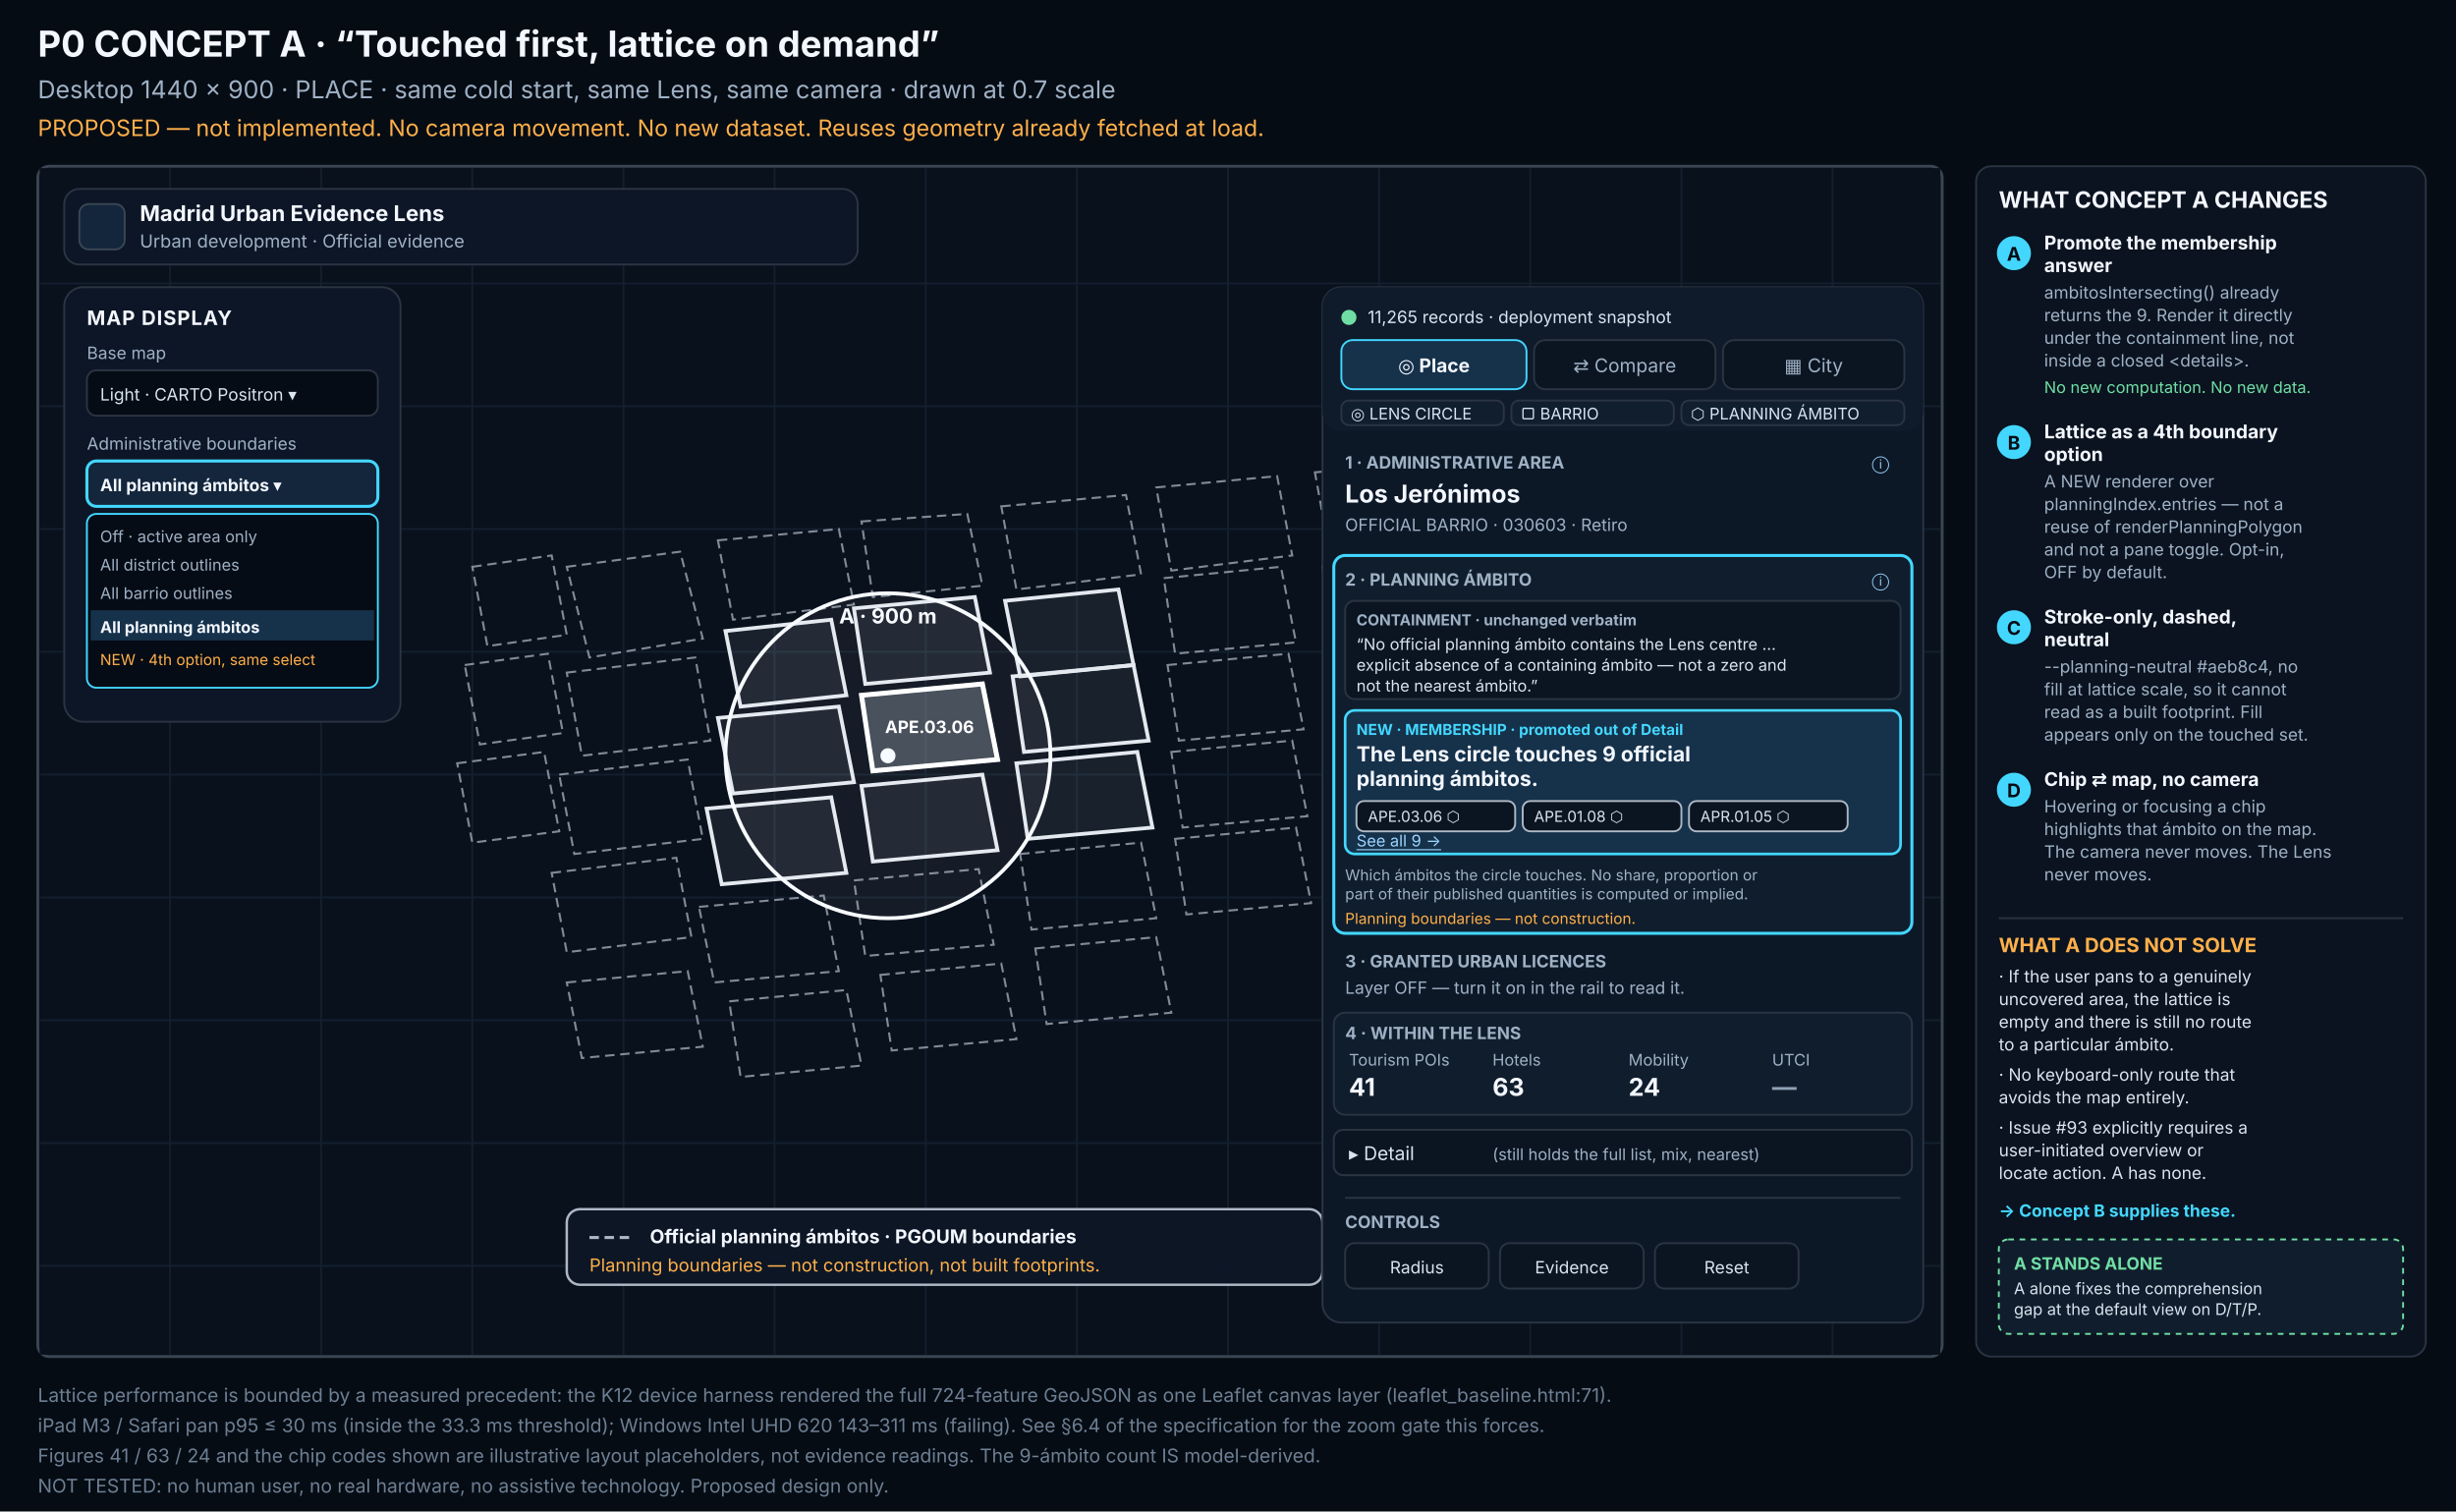
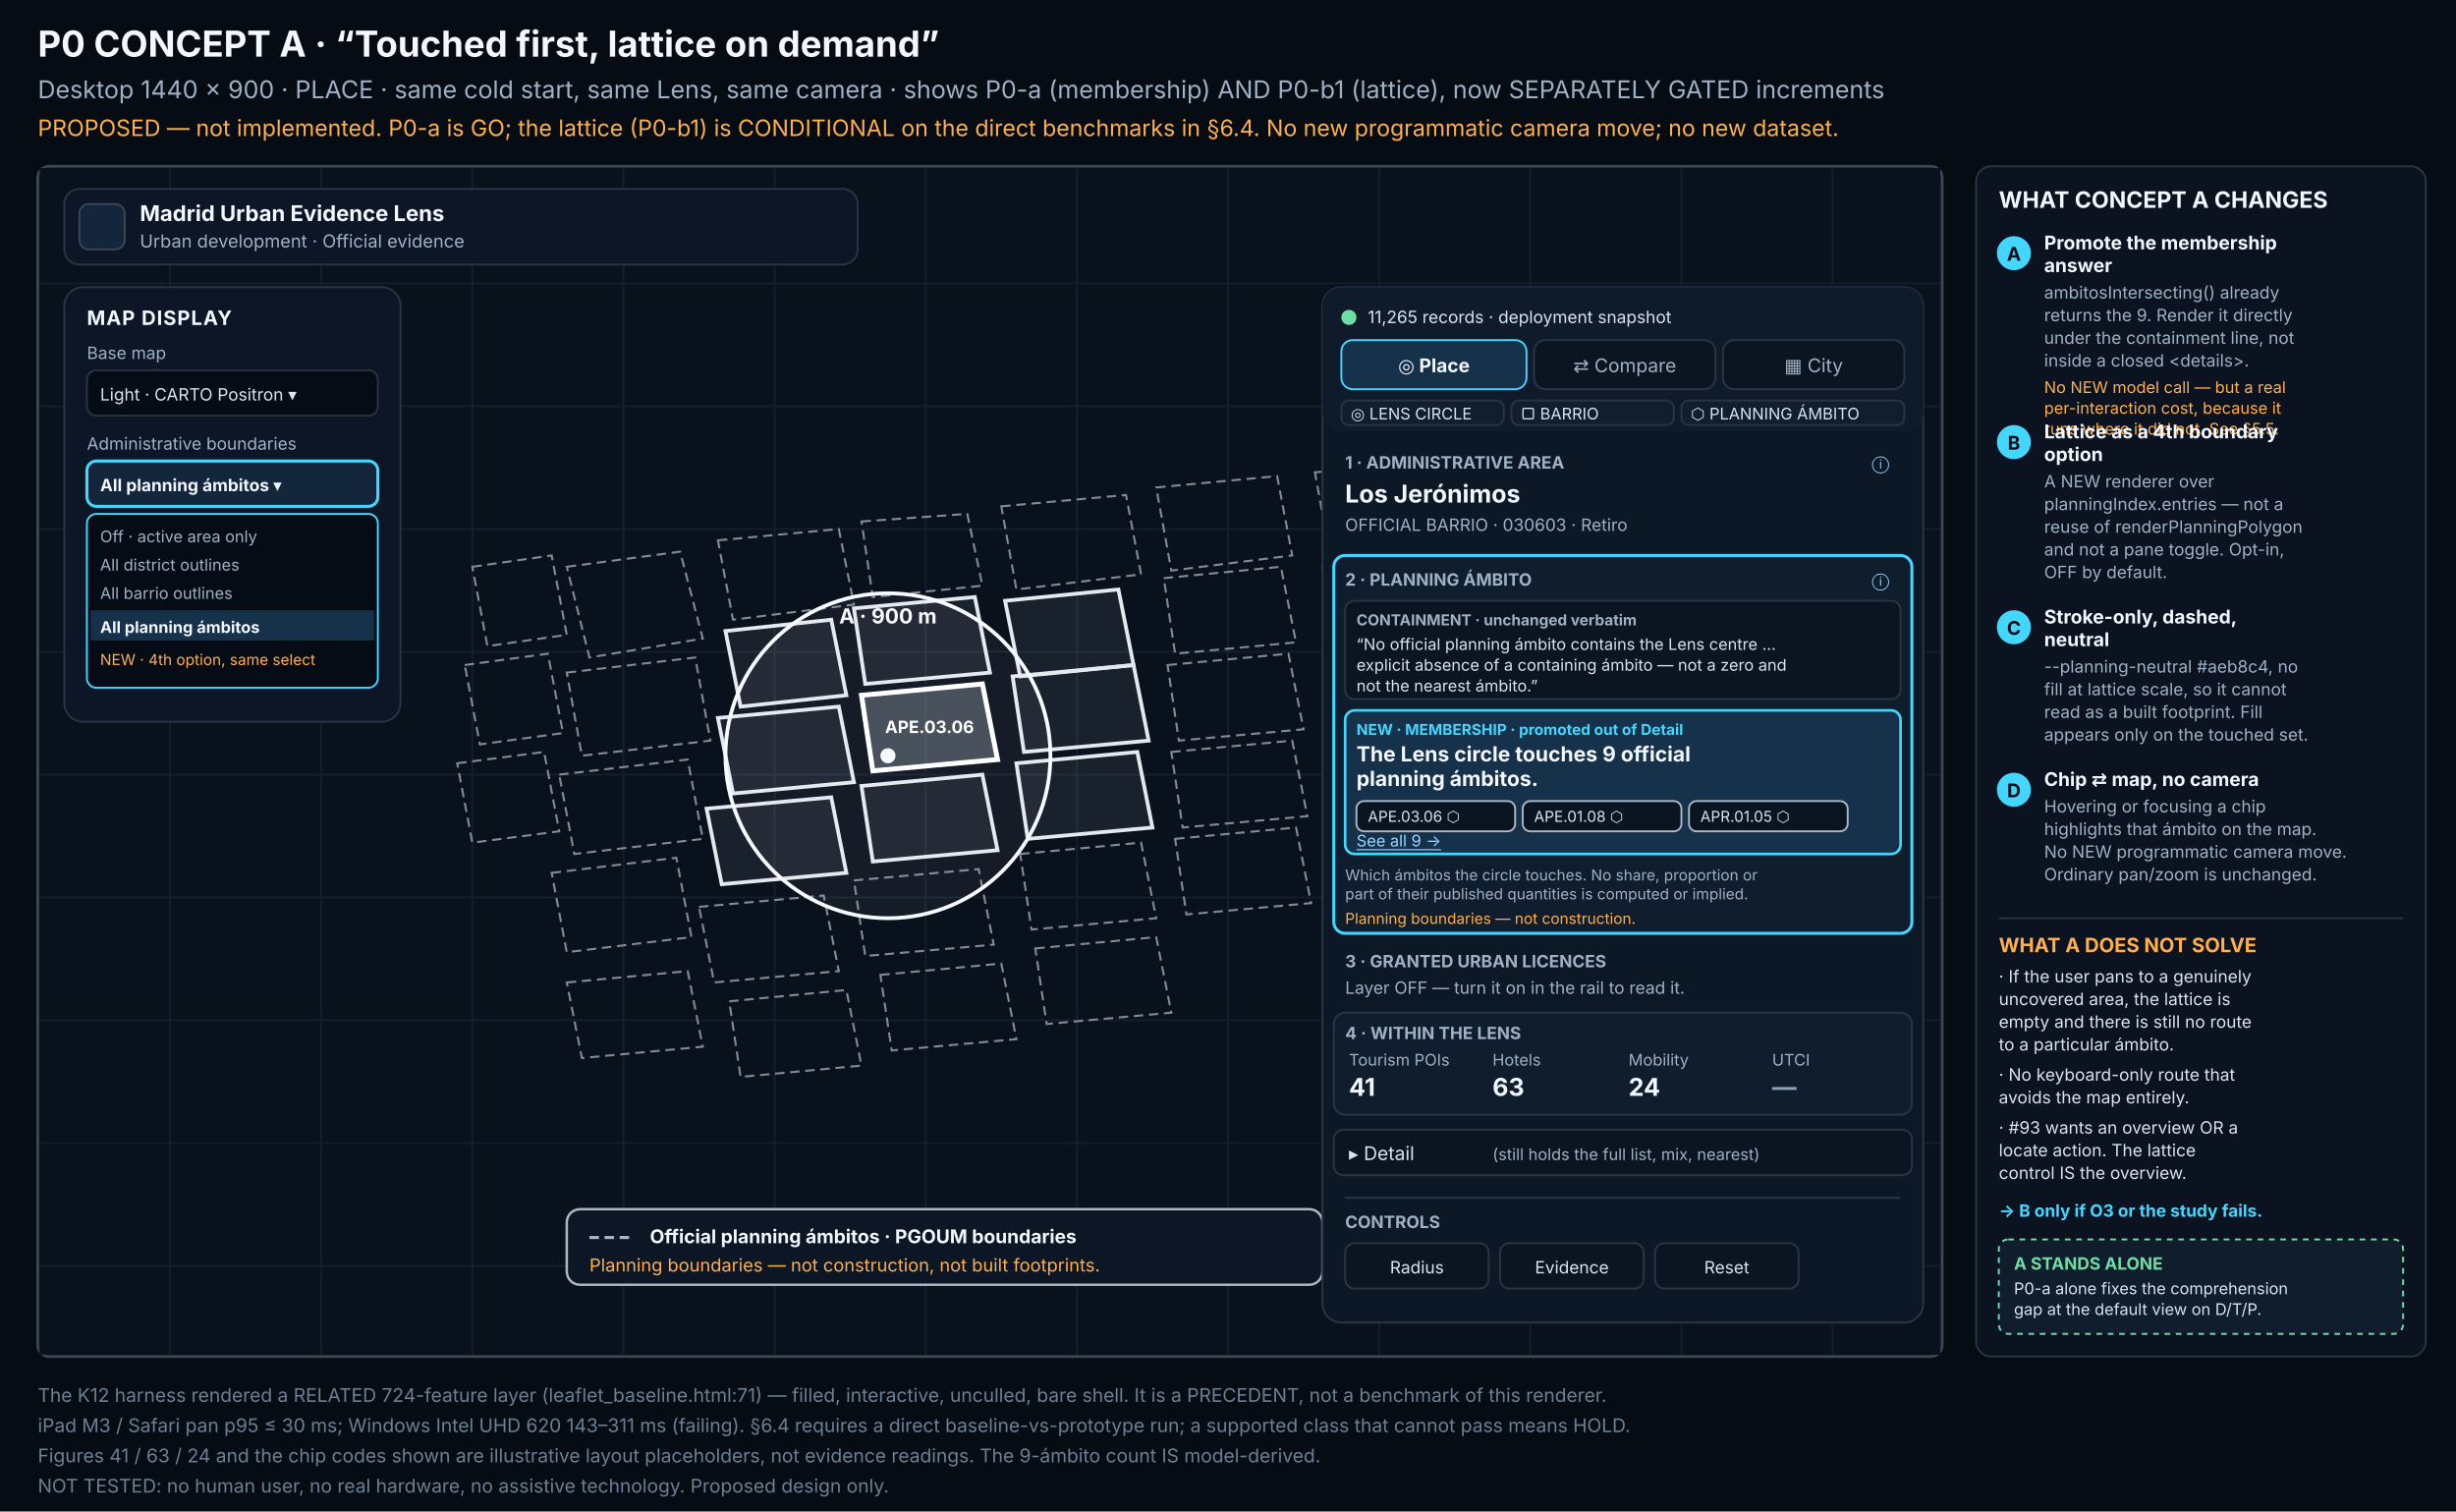
<svg xmlns="http://www.w3.org/2000/svg" width="1300" height="800" viewBox="0 0 1300 800" font-family="Inter, 'Segoe UI', system-ui, sans-serif">
  <rect width="1300" height="800" fill="#060c14" />
  <text x="20" y="30" fill="#f3f7ff" font-size="19" font-weight="700">P0 CONCEPT A · “Touched first, lattice on demand”</text>
-   <text x="20" y="52" fill="#9fb1c5" font-size="13">Desktop 1440 × 900 · PLACE · same cold start, same Lens, same camera · drawn at 0.7 scale</text>
-   <text x="20" y="72" fill="#ffb04a" font-size="12">PROPOSED — not implemented. No camera movement. No new dataset. Reuses geometry already fetched at load.</text>
+   <text x="20" y="52" fill="#9fb1c5" font-size="13">Desktop 1440 × 900 · PLACE · same cold start, same Lens, same camera · shows P0-a (membership) AND P0-b1 (lattice), now SEPARATELY GATED increments</text>
+   <text x="20" y="72" fill="#ffb04a" font-size="12">PROPOSED — not implemented. P0-a is GO; the lattice (P0-b1) is CONDITIONAL on the direct benchmarks in §6.4. No new programmatic camera move; no new dataset.</text>
  <rect x="20" y="88" width="1008" height="630" rx="6" fill="#08101a" stroke="#3a4654" stroke-width="1.5" />
  <rect x="21" y="89" width="1006" height="628" fill="#09111c" />
  <g stroke="#131f2e" stroke-width="1">
    <path d="M21 150 H1027 M21 215 H1027 M21 280 H1027 M21 345 H1027 M21 410 H1027 M21 475 H1027 M21 540 H1027 M21 605 H1027 M21 670 H1027" />
    <path d="M90 89 V717 M170 89 V717 M250 89 V717 M330 89 V717 M410 89 V717 M490 89 V717 M570 89 V717 M650 89 V717 M730 89 V717 M810 89 V717 M890 89 V717 M970 89 V717" />
  </g>
  <g stroke="#aeb8c4" stroke-width="1.1" stroke-dasharray="5 3" fill="none" opacity="0.72">
    <path d="M300 300 L360 292 L372 338 L312 348 Z" />
    <path d="M380 286 L444 280 L452 320 L388 328 Z" />
    <path d="M456 276 L512 272 L520 310 L462 316 Z" />
    <path d="M300 356 L368 348 L376 392 L308 400 Z" />
    <path d="M530 268 L596 262 L604 304 L538 312 Z" />
    <path d="M296 410 L364 402 L372 444 L304 452 Z" />
    <path d="M612 258 L676 252 L684 294 L620 302 Z" />
    <path d="M616 306 L678 300 L686 340 L622 346 Z" />
    <path d="M618 352 L682 346 L690 386 L624 392 Z" />
    <path d="M292 462 L358 454 L366 496 L300 504 Z" />
    <path d="M620 398 L684 392 L692 432 L626 438 Z" />
    <path d="M696 250 L762 244 L770 286 L704 294 Z" />
    <path d="M700 300 L764 294 L772 334 L706 340 Z" />
    <path d="M702 348 L766 342 L774 382 L708 388 Z" />
    <path d="M704 394 L768 388 L776 428 L710 434 Z" />
    <path d="M250 300 L292 294 L300 336 L258 342 Z" />
    <path d="M246 352 L290 346 L298 388 L254 394 Z" />
    <path d="M242 404 L288 398 L296 440 L250 446 Z" />
    <path d="M788 256 L852 250 L860 292 L796 300 Z" />
    <path d="M790 306 L854 300 L862 340 L798 346 Z" />
    <path d="M792 354 L856 348 L864 388 L800 394 Z" />
    <path d="M370 480 L436 474 L444 514 L378 520 Z" />
    <path d="M452 466 L518 460 L526 500 L458 506 Z" />
    <path d="M540 452 L604 446 L612 486 L546 492 Z" />
    <path d="M622 444 L686 438 L694 478 L628 484 Z" />
    <path d="M706 440 L770 434 L778 474 L712 480 Z" />
    <path d="M794 400 L858 394 L866 434 L802 440 Z" />
    <path d="M300 520 L364 514 L372 554 L308 560 Z" />
    <path d="M386 530 L448 524 L456 564 L392 570 Z" />
    <path d="M466 516 L530 510 L538 550 L472 556 Z" />
    <path d="M548 502 L612 496 L620 536 L554 542 Z" />
  </g>
  <g stroke="#e3e9ef" stroke-width="2" fill="#aeb8c4" fill-opacity="0.10">
    <path d="M452 322 L516 316 L524 356 L458 362 Z" />
    <path d="M456 368 L520 362 L528 402 L462 408 Z" />
    <path d="M456 416 L520 410 L528 450 L462 456 Z" />
    <path d="M384 334 L440 328 L448 368 L392 374 Z" />
    <path d="M380 380 L444 374 L452 414 L388 420 Z" />
    <path d="M374 428 L440 422 L448 462 L382 468 Z" />
    <path d="M536 358 L600 352 L608 392 L542 398 Z" />
    <path d="M532 318 L592 312 L600 352 L540 358 Z" />
    <path d="M538 404 L602 398 L610 438 L544 444 Z" />
  </g>
  <path d="M456 368 L520 362 L528 402 L462 408 Z" fill="#aeb8c4" fill-opacity="0.26" stroke="#ffffff" stroke-width="2.6" />
  <text x="492" y="388" fill="#ffffff" font-size="9" font-weight="700" text-anchor="middle">APE.03.06</text>
  <circle cx="470" cy="400" r="86" fill="#f7fbff" fill-opacity="0.05" stroke="#f7fbff" stroke-width="2" />
  <circle cx="470" cy="400" r="4" fill="#f7fbff" />
  <text x="470" y="330" fill="#f7fbff" font-size="11" font-weight="700" text-anchor="middle">A · 900 m</text>
  <rect x="300" y="640" width="400" height="40" rx="7" fill="#0d1626" fill-opacity="0.96" stroke="#aeb8c4" stroke-width="1.3" />
  <line x1="312" y1="655" x2="336" y2="655" stroke="#aeb8c4" stroke-width="1.6" stroke-dasharray="5 3" />
  <text x="344" y="658" fill="#f3f7ff" font-size="10" font-weight="700">Official planning ámbitos · PGOUM boundaries</text>
  <text x="312" y="673" fill="#ffb04a" font-size="9.5">Planning boundaries — not construction, not built footprints.</text>
  <rect x="34" y="100" width="420" height="40" rx="8" fill="#0d1626" stroke="#2a3442" />
  <rect x="42" y="108" width="24" height="24" rx="5" fill="#13263c" stroke="#3a4654" />
  <text x="74" y="117" fill="#f3f7ff" font-size="11.5" font-weight="700">Madrid Urban Evidence Lens</text>
  <text x="74" y="131" fill="#9fb1c5" font-size="9.5">Urban development · Official evidence</text>
  <rect x="34" y="152" width="178" height="230" rx="10" fill="#0d1626" stroke="#2a3442" />
  <text x="46" y="172" fill="#f3f7ff" font-size="10.5" font-weight="700" letter-spacing="0.5">MAP DISPLAY</text>
  <text x="46" y="190" fill="#9fb1c5" font-size="9">Base map</text>
  <rect x="46" y="196" width="154" height="24" rx="5" fill="#060c15" stroke="#2a3442" />
  <text x="53" y="212" fill="#d9e4ef" font-size="9">Light · CARTO Positron ▾</text>
  <text x="46" y="238" fill="#9fb1c5" font-size="9">Administrative boundaries</text>
  <rect x="46" y="244" width="154" height="24" rx="5" fill="#13263c" stroke="#43d7ff" stroke-width="1.6" />
  <text x="53" y="260" fill="#f3f7ff" font-size="9" font-weight="700">All planning ámbitos ▾</text>
  <rect x="46" y="272" width="154" height="92" rx="5" fill="#060c15" stroke="#43d7ff" />
  <text x="53" y="287" fill="#9fb1c5" font-size="8.5">Off · active area only</text>
  <text x="53" y="302" fill="#9fb1c5" font-size="8.5">All district outlines</text>
  <text x="53" y="317" fill="#9fb1c5" font-size="8.5">All barrio outlines</text>
  <rect x="48" y="323" width="150" height="16" fill="#16314a" />
  <text x="53" y="335" fill="#f3f7ff" font-size="8.5" font-weight="700">All planning ámbitos</text>
  <text x="53" y="352" fill="#ffb04a" font-size="8">NEW · 4th option, same select</text>
  <rect x="700" y="152" width="318" height="548" rx="10" fill="#0d1827" stroke="#2a3442" />
  <rect x="700" y="152" width="318" height="76" rx="10" fill="#0f1b2b" />
  <circle cx="714" cy="168" r="4" fill="#70dea4" />
  <text x="724" y="171" fill="#d9e4ef" font-size="9">11,265 records · deployment snapshot</text>
  <rect x="710" y="180" width="98" height="26" rx="6" fill="#16314a" stroke="#43d7ff" />
  <text x="759" y="197" fill="#f3f7ff" font-size="10" font-weight="700" text-anchor="middle">◎ Place</text>
  <rect x="812" y="180" width="96" height="26" rx="6" fill="#0b1521" stroke="#2a3442" />
  <text x="860" y="197" fill="#9fb1c5" font-size="10" text-anchor="middle">⇄ Compare</text>
  <rect x="912" y="180" width="96" height="26" rx="6" fill="#0b1521" stroke="#2a3442" />
  <text x="960" y="197" fill="#9fb1c5" font-size="10" text-anchor="middle">▦ City</text>
  <g font-size="8.5" fill="#d7e5f2">
    <rect x="710" y="212" width="86" height="13" rx="4" fill="#111e2d" stroke="#2a3442" />
    <text x="715" y="222">◎ LENS CIRCLE</text>
    <rect x="800" y="212" width="86" height="13" rx="4" fill="#111e2d" stroke="#2a3442" />
    <text x="805" y="222">▢ BARRIO</text>
    <rect x="890" y="212" width="118" height="13" rx="4" fill="#111e2d" stroke="#2a3442" />
    <text x="895" y="222">⬡ PLANNING ÁMBITO</text>
  </g>
  <text x="712" y="248" fill="#9fb1c5" font-size="9" font-weight="700">1 · ADMINISTRATIVE AREA</text>
  <text x="1000" y="248" fill="#9bd5ff" font-size="9" text-anchor="end">ⓘ</text>
  <text x="712" y="266" fill="#f3f7ff" font-size="13" font-weight="700">Los Jerónimos</text>
  <text x="712" y="281" fill="#9fb1c5" font-size="9">OFFICIAL BARRIO · 030603 · Retiro</text>
  <rect x="706" y="294" width="306" height="200" rx="6" fill="#101d2c" stroke="#43d7ff" stroke-width="1.6" />
  <text x="712" y="310" fill="#9fb1c5" font-size="9" font-weight="700">2 · PLANNING ÁMBITO</text>
  <text x="1000" y="310" fill="#9bd5ff" font-size="9" text-anchor="end">ⓘ</text>
  <rect x="712" y="318" width="294" height="52" rx="5" fill="#0b1521" stroke="#2a3442" />
  <text x="718" y="331" fill="#9fb1c5" font-size="8" font-weight="700">CONTAINMENT · unchanged verbatim</text>
  <text x="718" y="344" fill="#d9e4ef" font-size="8.5">“No official planning ámbito contains the Lens centre …</text>
  <text x="718" y="355" fill="#d9e4ef" font-size="8.5">explicit absence of a containing ámbito — not a zero and</text>
  <text x="718" y="366" fill="#d9e4ef" font-size="8.5">not the nearest ámbito.”</text>
  <rect x="712" y="376" width="294" height="76" rx="5" fill="#16314a" stroke="#43d7ff" stroke-width="1.4" />
  <text x="718" y="389" fill="#43d7ff" font-size="8" font-weight="700">NEW · MEMBERSHIP · promoted out of Detail</text>
  <text x="718" y="403" fill="#f3f7ff" font-size="11" font-weight="700">The Lens circle touches 9 official</text>
  <text x="718" y="416" fill="#f3f7ff" font-size="11" font-weight="700">planning ámbitos.</text>
  <g font-size="8" fill="#d7e5f2">
    <rect x="718" y="424" width="84" height="16" rx="4" fill="#0b1521" stroke="#aeb8c4" />
    <text x="724" y="435">APE.03.06 ⬡</text>
    <rect x="806" y="424" width="84" height="16" rx="4" fill="#0b1521" stroke="#aeb8c4" />
    <text x="812" y="435">APE.01.08 ⬡</text>
    <rect x="894" y="424" width="84" height="16" rx="4" fill="#0b1521" stroke="#aeb8c4" />
    <text x="900" y="435">APR.01.05 ⬡</text>
  </g>
  <text x="718" y="448" fill="#9bd5ff" font-size="8.5" text-decoration="underline">See all 9 →</text>
  <text x="712" y="466" fill="#9fb1c5" font-size="8">Which ámbitos the circle touches. No share, proportion or</text>
  <text x="712" y="476" fill="#9fb1c5" font-size="8">part of their published quantities is computed or implied.</text>
  <text x="712" y="489" fill="#ffb04a" font-size="8">Planning boundaries — not construction.</text>
  <text x="712" y="512" fill="#9fb1c5" font-size="9" font-weight="700">3 · GRANTED URBAN LICENCES</text>
  <text x="712" y="526" fill="#9fb1c5" font-size="9">Layer OFF — turn it on in the rail to read it.</text>
  <rect x="706" y="536" width="306" height="54" rx="6" fill="#101d2c" stroke="#2a3442" />
  <text x="712" y="550" fill="#9fb1c5" font-size="9" font-weight="700">4 · WITHIN THE LENS</text>
  <g font-size="8.5" fill="#9fb1c5">
    <text x="714" y="564">Tourism POIs</text>
    <text x="714" y="580" fill="#f3f7ff" font-size="13" font-weight="700">41</text>
    <text x="790" y="564">Hotels</text>
    <text x="790" y="580" fill="#f3f7ff" font-size="13" font-weight="700">63</text>
    <text x="862" y="564">Mobility</text>
    <text x="862" y="580" fill="#f3f7ff" font-size="13" font-weight="700">24</text>
    <text x="938" y="564">UTCI</text>
    <text x="938" y="580" fill="#8fa1b5" font-size="13" font-weight="700">—</text>
  </g>
  <rect x="706" y="598" width="306" height="24" rx="5" fill="#0b1521" stroke="#2a3442" />
  <text x="714" y="614" fill="#d9e4ef" font-size="10">▸ Detail</text>
  <text x="790" y="614" fill="#9fb1c5" font-size="8.5">(still holds the full list, mix, nearest)</text>
  <line x1="712" y1="634" x2="1006" y2="634" stroke="#2a3442" />
  <text x="712" y="650" fill="#9fb1c5" font-size="9" font-weight="700">CONTROLS</text>
  <rect x="712" y="658" width="76" height="24" rx="5" fill="#0b1521" stroke="#2a3442" />
  <text x="750" y="674" fill="#d9e4ef" font-size="9" text-anchor="middle">Radius</text>
  <rect x="794" y="658" width="76" height="24" rx="5" fill="#0b1521" stroke="#2a3442" />
  <text x="832" y="674" fill="#d9e4ef" font-size="9" text-anchor="middle">Evidence</text>
  <rect x="876" y="658" width="76" height="24" rx="5" fill="#0b1521" stroke="#2a3442" />
  <text x="914" y="674" fill="#d9e4ef" font-size="9" text-anchor="middle">Reset</text>
  <rect x="1046" y="88" width="238" height="630" rx="8" fill="#0a131f" stroke="#2a3442" />
  <text x="1058" y="110" fill="#f3f7ff" font-size="12" font-weight="700">WHAT CONCEPT A CHANGES</text>
  <circle cx="1066" cy="134" r="9" fill="#43d7ff" />
  <text x="1066" y="138" fill="#060c14" font-size="10" font-weight="700" text-anchor="middle">A</text>
  <text x="1082" y="132" fill="#f3f7ff" font-size="10" font-weight="700">Promote the membership</text>
  <text x="1082" y="144" fill="#f3f7ff" font-size="10" font-weight="700">answer</text>
  <text x="1082" y="158" fill="#9fb1c5" font-size="9">ambitosIntersecting() already</text>
  <text x="1082" y="170" fill="#9fb1c5" font-size="9">returns the 9. Render it directly</text>
  <text x="1082" y="182" fill="#9fb1c5" font-size="9">under the containment line, not</text>
  <text x="1082" y="194" fill="#9fb1c5" font-size="9">inside a closed &lt;details&gt;.</text>
-   <text x="1082" y="208" fill="#70dea4" font-size="8.5">No new computation. No new data.</text>
+   <text x="1082" y="208" fill="#ffb04a" font-size="8.5">No NEW model call — but a real</text>
+   <text x="1082" y="219" fill="#ffb04a" font-size="8.5">per-interaction cost, because it</text>
+   <text x="1082" y="230" fill="#ffb04a" font-size="8.5">runs where it did not. See §5.5.</text>
  <circle cx="1066" cy="234" r="9" fill="#43d7ff" />
  <text x="1066" y="238" fill="#060c14" font-size="10" font-weight="700" text-anchor="middle">B</text>
  <text x="1082" y="232" fill="#f3f7ff" font-size="10" font-weight="700">Lattice as a 4th boundary</text>
  <text x="1082" y="244" fill="#f3f7ff" font-size="10" font-weight="700">option</text>
  <text x="1082" y="258" fill="#9fb1c5" font-size="9">A NEW renderer over</text>
  <text x="1082" y="270" fill="#9fb1c5" font-size="9">planningIndex.entries — not a</text>
  <text x="1082" y="282" fill="#9fb1c5" font-size="9">reuse of renderPlanningPolygon</text>
  <text x="1082" y="294" fill="#9fb1c5" font-size="9">and not a pane toggle. Opt-in,</text>
  <text x="1082" y="306" fill="#9fb1c5" font-size="9">OFF by default.</text>
  <circle cx="1066" cy="332" r="9" fill="#43d7ff" />
  <text x="1066" y="336" fill="#060c14" font-size="10" font-weight="700" text-anchor="middle">C</text>
  <text x="1082" y="330" fill="#f3f7ff" font-size="10" font-weight="700">Stroke-only, dashed,</text>
  <text x="1082" y="342" fill="#f3f7ff" font-size="10" font-weight="700">neutral</text>
  <text x="1082" y="356" fill="#9fb1c5" font-size="9">--planning-neutral #aeb8c4, no</text>
  <text x="1082" y="368" fill="#9fb1c5" font-size="9">fill at lattice scale, so it cannot</text>
  <text x="1082" y="380" fill="#9fb1c5" font-size="9">read as a built footprint. Fill</text>
  <text x="1082" y="392" fill="#9fb1c5" font-size="9">appears only on the touched set.</text>
  <circle cx="1066" cy="418" r="9" fill="#43d7ff" />
  <text x="1066" y="422" fill="#060c14" font-size="10" font-weight="700" text-anchor="middle">D</text>
  <text x="1082" y="416" fill="#f3f7ff" font-size="10" font-weight="700">Chip ⇄ map, no camera</text>
  <text x="1082" y="430" fill="#9fb1c5" font-size="9">Hovering or focusing a chip</text>
  <text x="1082" y="442" fill="#9fb1c5" font-size="9">highlights that ámbito on the map.</text>
-   <text x="1082" y="454" fill="#9fb1c5" font-size="9">The camera never moves. The Lens</text>
-   <text x="1082" y="466" fill="#9fb1c5" font-size="9">never moves.</text>
+   <text x="1082" y="454" fill="#9fb1c5" font-size="9">No NEW programmatic camera move.</text>
+   <text x="1082" y="466" fill="#9fb1c5" font-size="9">Ordinary pan/zoom is unchanged.</text>
  <line x1="1058" y1="486" x2="1272" y2="486" stroke="#2a3442" />
  <text x="1058" y="504" fill="#ffb04a" font-size="10.5" font-weight="700">WHAT A DOES NOT SOLVE</text>
  <text x="1058" y="520" fill="#d9e4ef" font-size="9">· If the user pans to a genuinely</text>
  <text x="1058" y="532" fill="#d9e4ef" font-size="9">  uncovered area, the lattice is</text>
  <text x="1058" y="544" fill="#d9e4ef" font-size="9">  empty and there is still no route</text>
  <text x="1058" y="556" fill="#d9e4ef" font-size="9">  to a particular ámbito.</text>
  <text x="1058" y="572" fill="#d9e4ef" font-size="9">· No keyboard-only route that</text>
  <text x="1058" y="584" fill="#d9e4ef" font-size="9">  avoids the map entirely.</text>
-   <text x="1058" y="600" fill="#d9e4ef" font-size="9">· Issue #93 explicitly requires a</text>
-   <text x="1058" y="612" fill="#d9e4ef" font-size="9">  user-initiated overview or</text>
-   <text x="1058" y="624" fill="#d9e4ef" font-size="9">  locate action. A has none.</text>
-   <text x="1058" y="644" fill="#43d7ff" font-size="9" font-weight="700">→ Concept B supplies these.</text>
+   <text x="1058" y="600" fill="#d9e4ef" font-size="9">· #93 wants an overview OR a</text>
+   <text x="1058" y="612" fill="#d9e4ef" font-size="9">  locate action. The lattice</text>
+   <text x="1058" y="624" fill="#d9e4ef" font-size="9">  control IS the overview.</text>
+   <text x="1058" y="644" fill="#43d7ff" font-size="9" font-weight="700">→ B only if O3 or the study fails.</text>
  <rect x="1058" y="656" width="214" height="50" rx="5" fill="#101d2c" stroke="#70dea4" stroke-dasharray="3 3" />
  <text x="1066" y="672" fill="#70dea4" font-size="9" font-weight="700">A STANDS ALONE</text>
-   <text x="1066" y="685" fill="#d9e4ef" font-size="8.5">A alone fixes the comprehension</text>
+   <text x="1066" y="685" fill="#d9e4ef" font-size="8.5">P0-a alone fixes the comprehension</text>
  <text x="1066" y="696" fill="#d9e4ef" font-size="8.5">gap at the default view on D/T/P.</text>
-   <text x="20" y="742" fill="#6d7f93" font-size="10">Lattice performance is bounded by a measured precedent: the K12 device harness rendered the full 724-feature GeoJSON as one Leaflet canvas layer (leaflet_baseline.html:71).</text>
-   <text x="20" y="758" fill="#6d7f93" font-size="10">iPad M3 / Safari pan p95 ≤ 30 ms (inside the 33.3 ms threshold); Windows Intel UHD 620 143–311 ms (failing). See §6.4 of the specification for the zoom gate this forces.</text>
+   <text x="20" y="742" fill="#6d7f93" font-size="10">The K12 harness rendered a RELATED 724-feature layer (leaflet_baseline.html:71) — filled, interactive, unculled, bare shell. It is a PRECEDENT, not a benchmark of this renderer.</text>
+   <text x="20" y="758" fill="#6d7f93" font-size="10">iPad M3 / Safari pan p95 ≤ 30 ms; Windows Intel UHD 620 143–311 ms (failing). §6.4 requires a direct baseline-vs-prototype run; a supported class that cannot pass means HOLD.</text>
  <text x="20" y="774" fill="#6d7f93" font-size="10">Figures 41 / 63 / 24 and the chip codes shown are illustrative layout placeholders, not evidence readings. The 9-ámbito count IS model-derived.</text>
  <text x="20" y="790" fill="#6d7f93" font-size="10">NOT TESTED: no human user, no real hardware, no assistive technology. Proposed design only.</text>
</svg>
